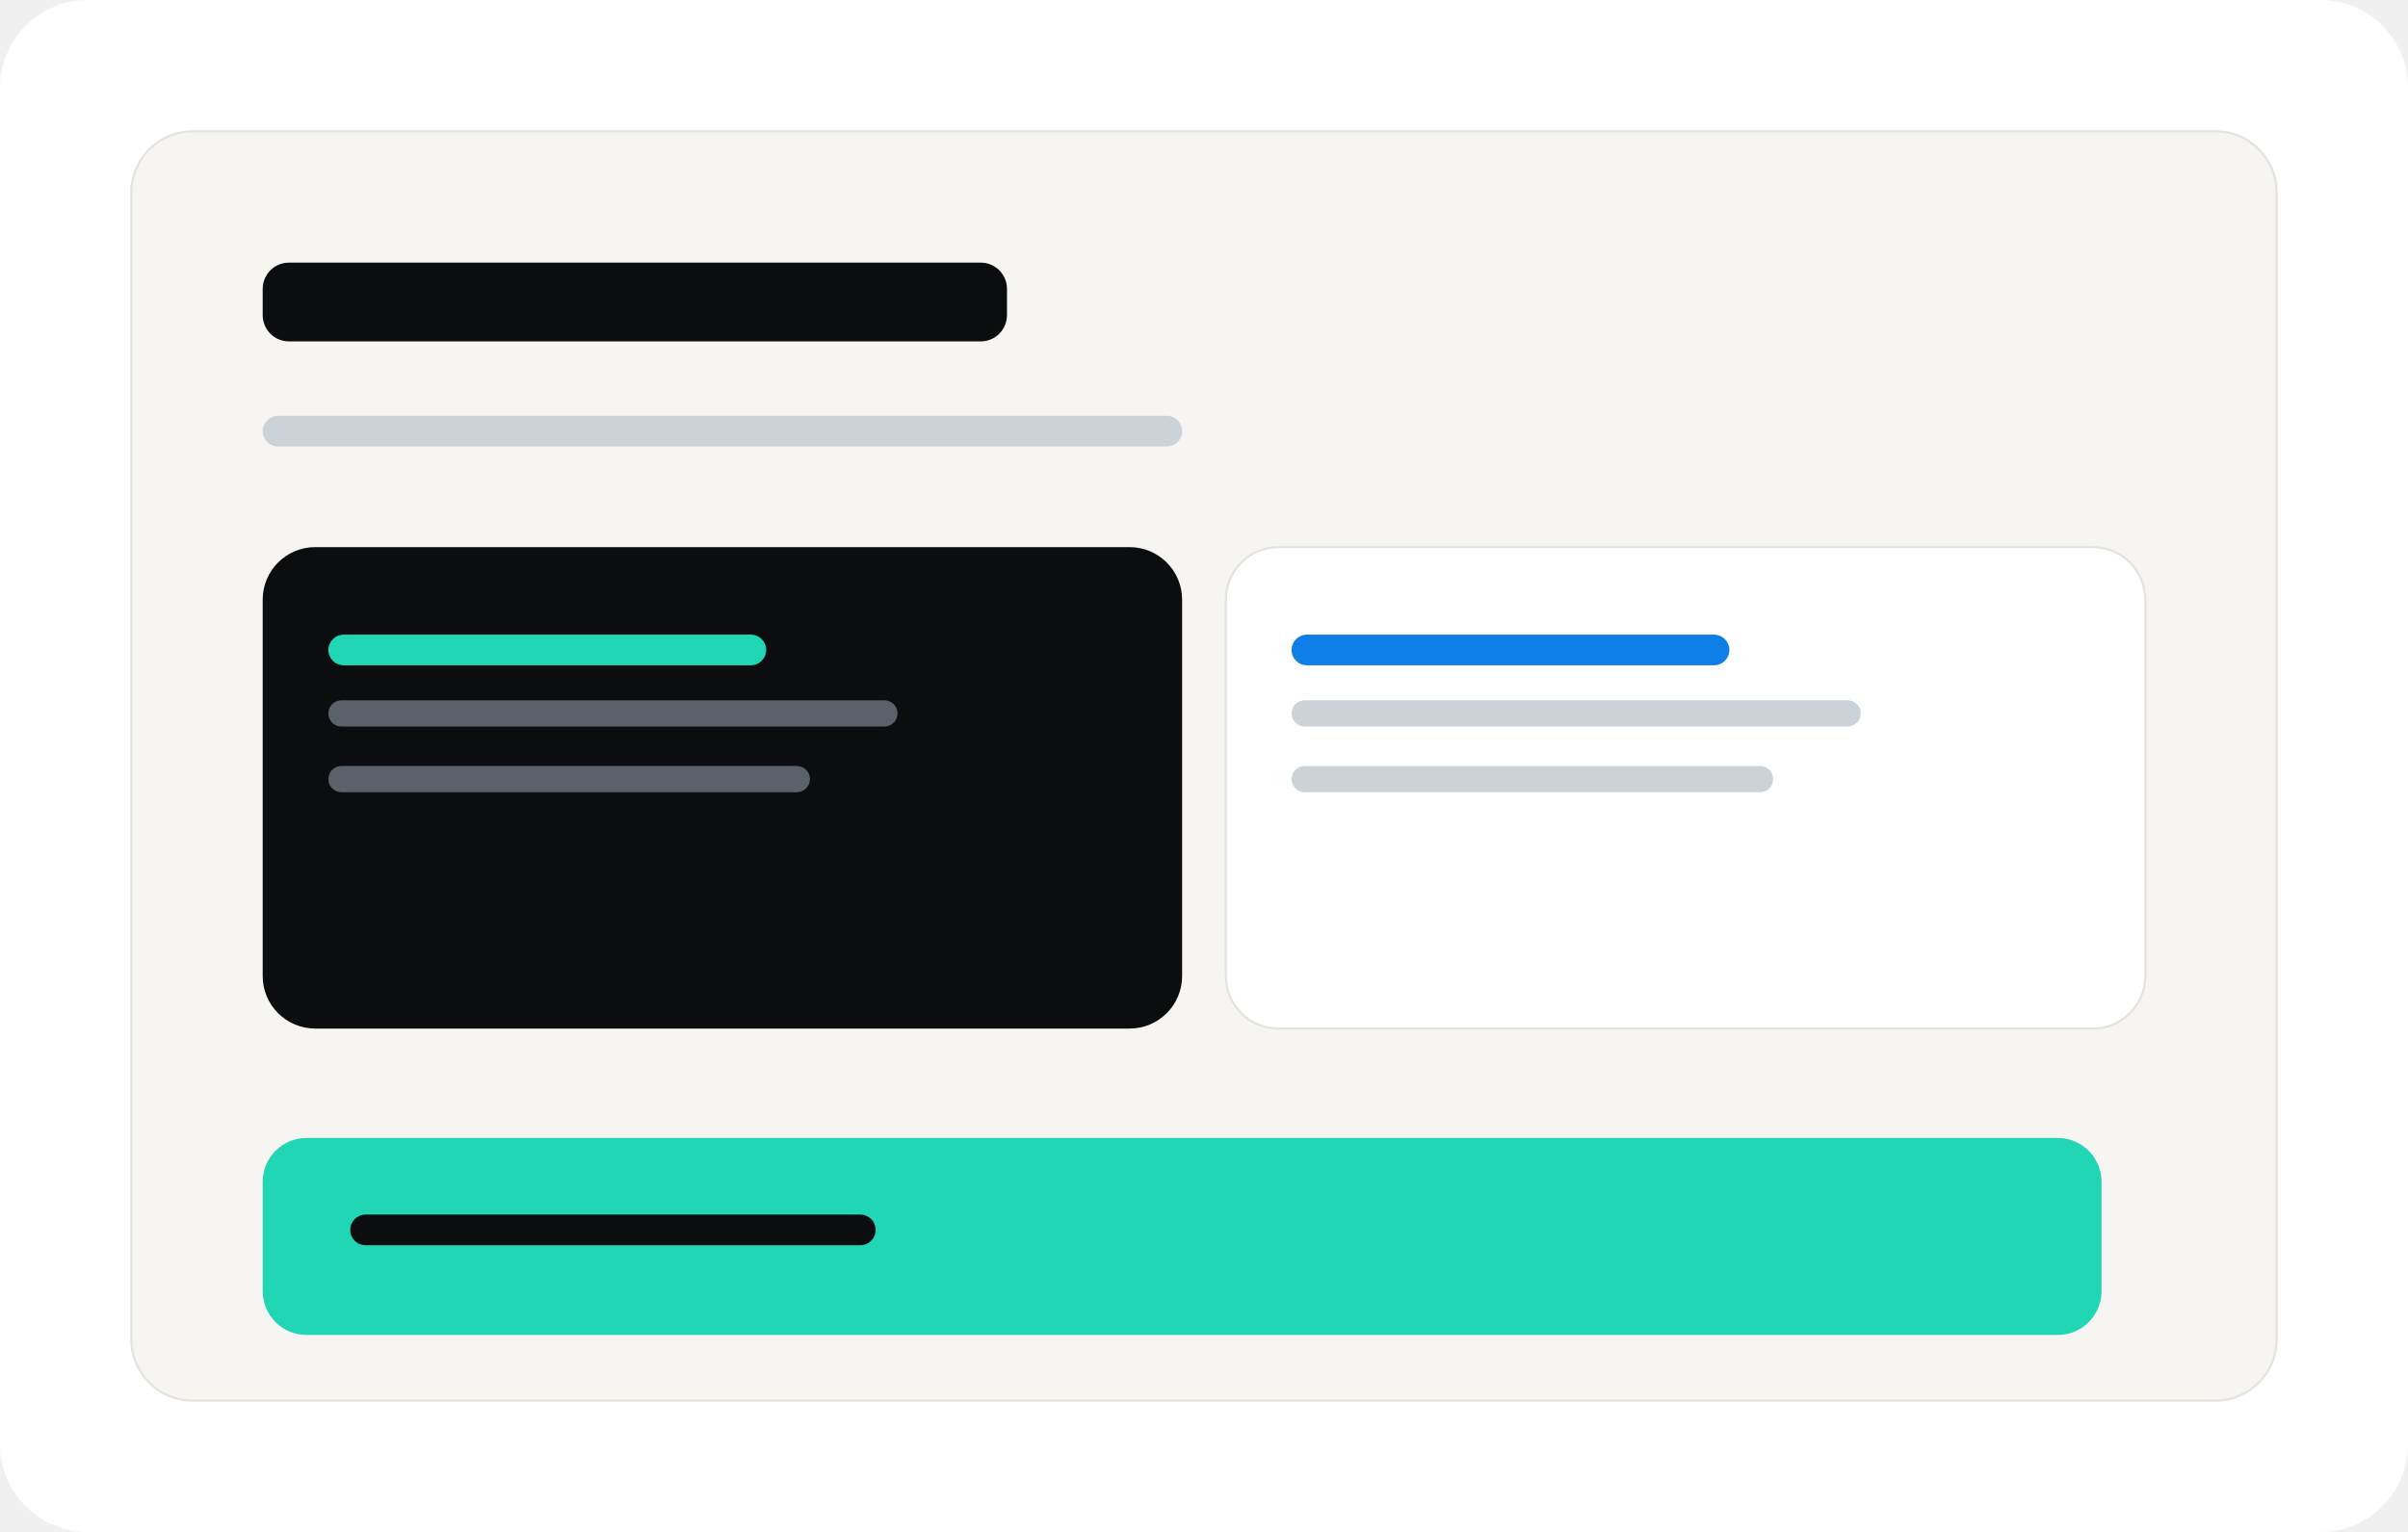
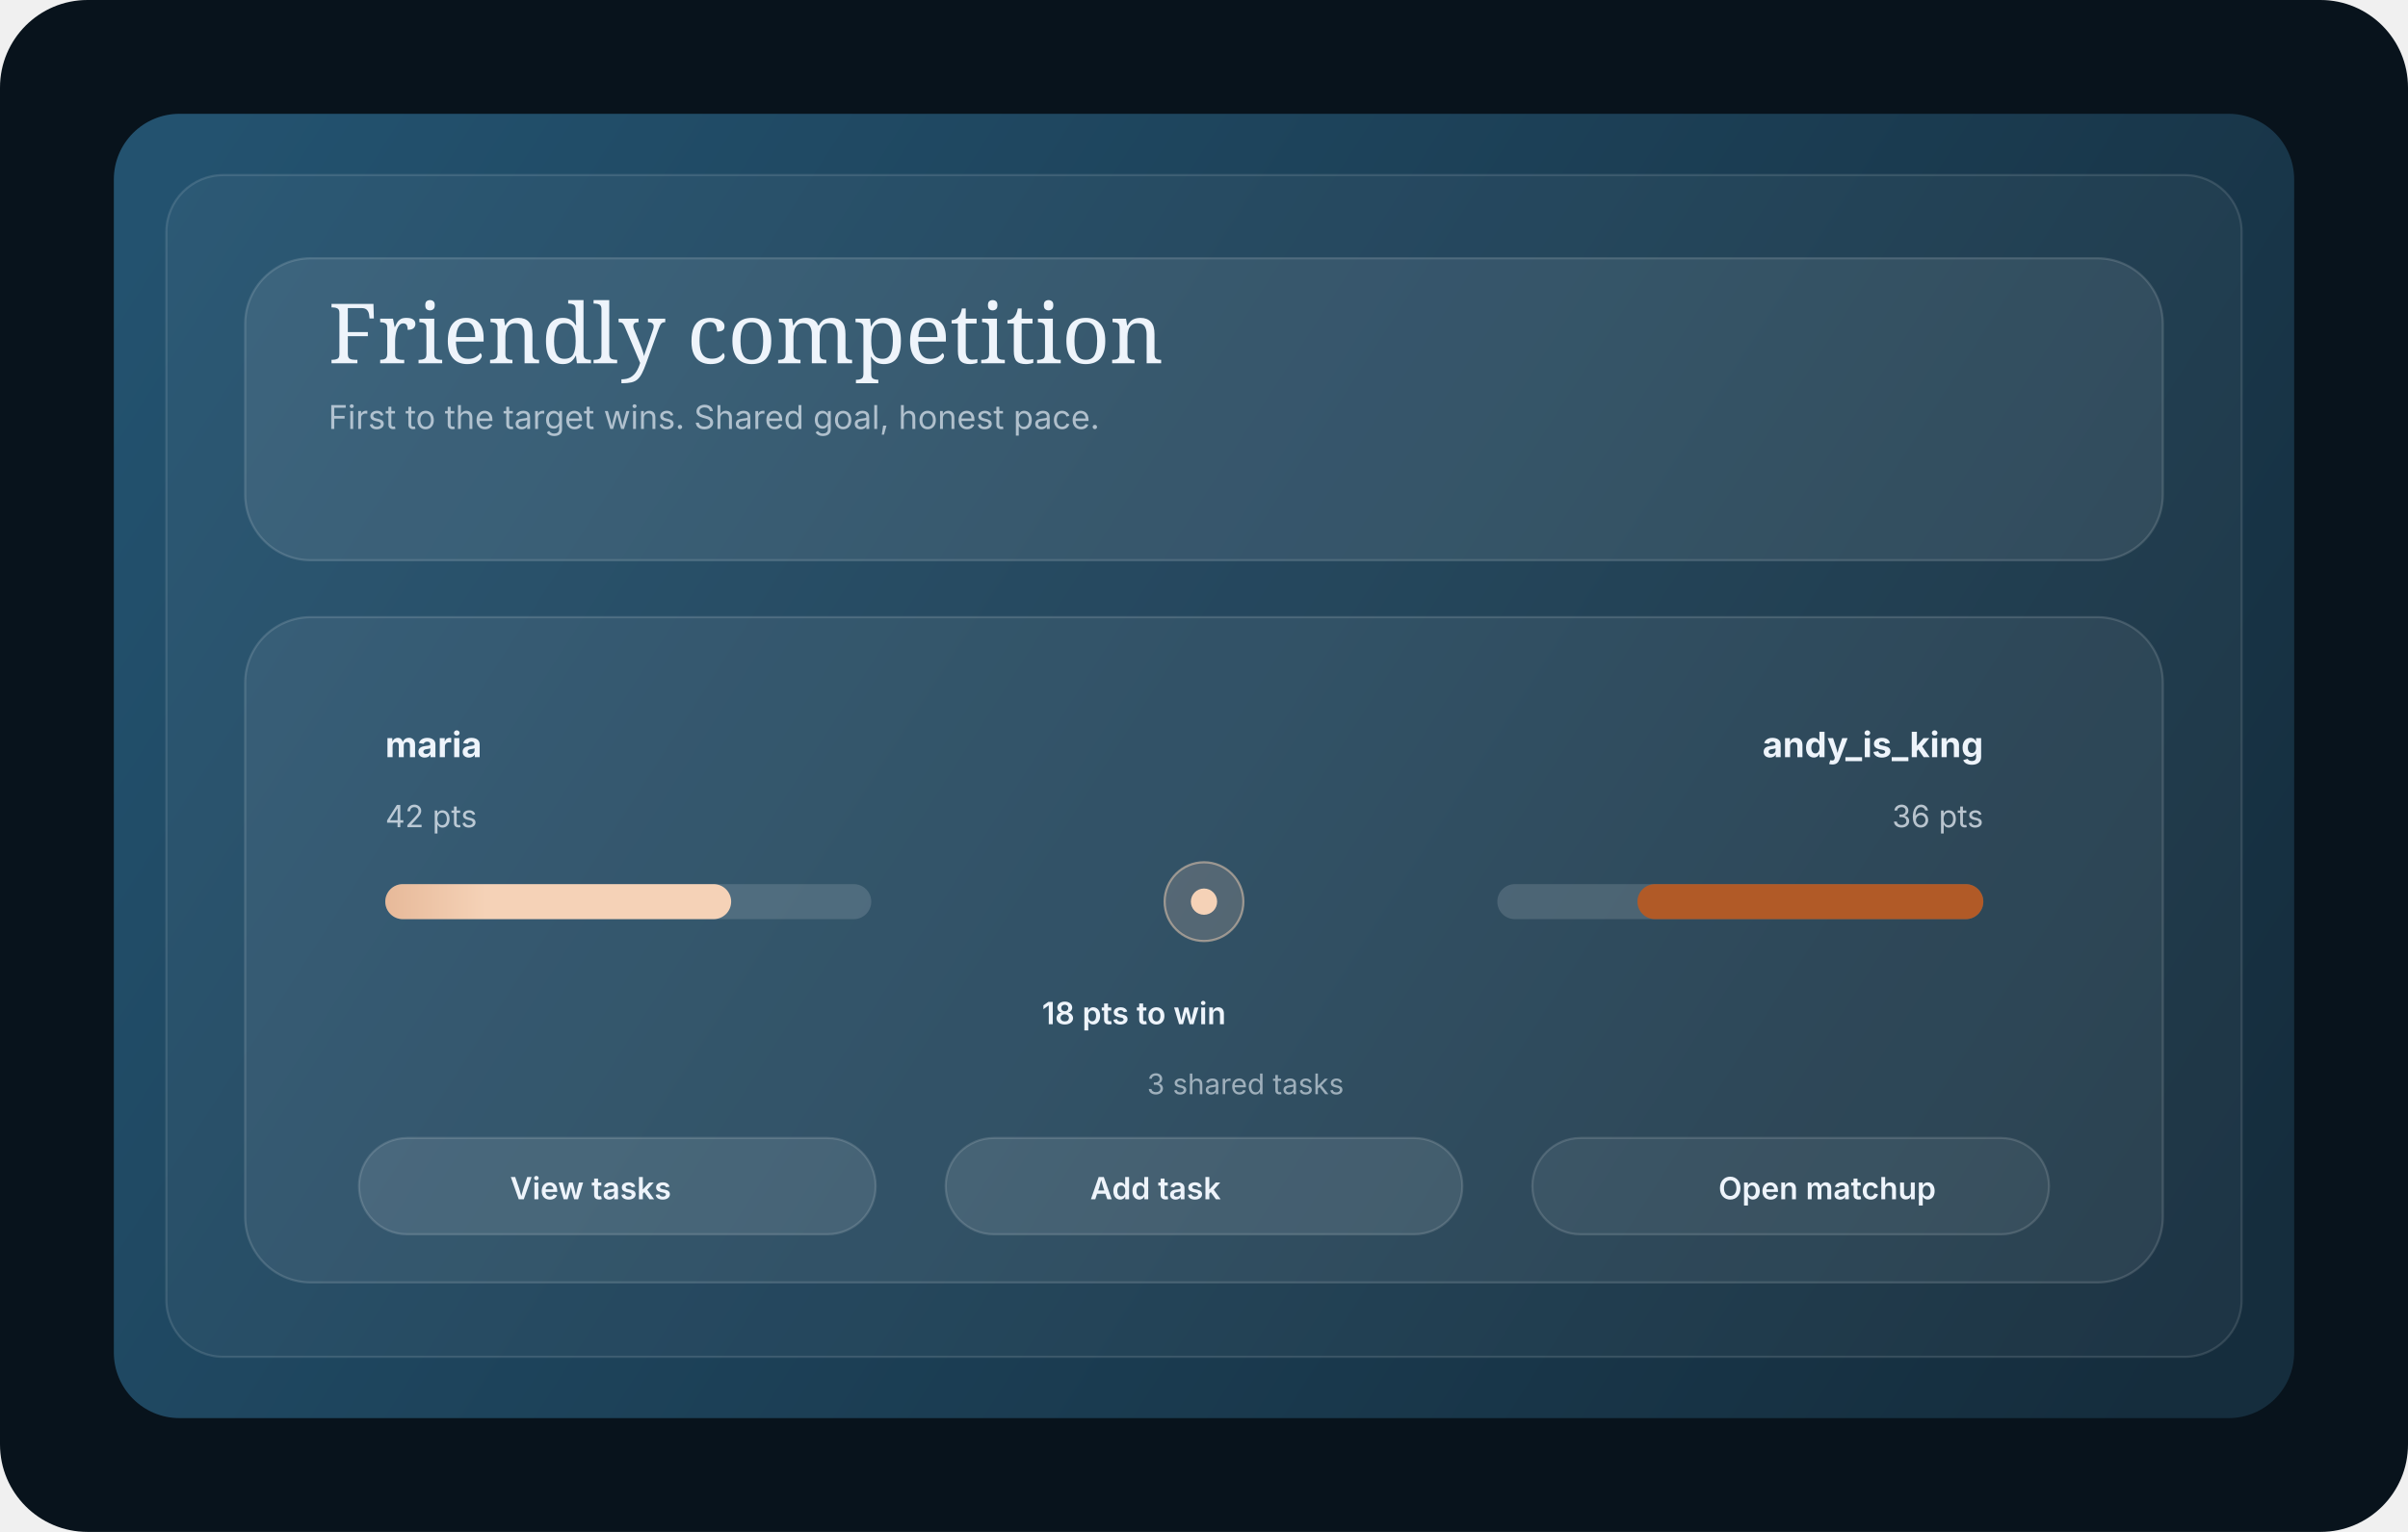
<svg xmlns="http://www.w3.org/2000/svg" width="1100" height="700" viewBox="0 0 1100 700" fill="none">
-   <rect width="1100" height="700" rx="40" fill="#FFFFFF" />
-   <rect x="60" y="60" width="980" height="580" rx="28" fill="#F6F5F2" stroke="#E4E3DD" />
-   <rect x="120" y="120" width="340" height="36" rx="12" fill="#0B0D0F" />
-   <rect x="120" y="190" width="420" height="14" rx="7" fill="#CCD3D8" />
-   <rect x="120" y="250" width="420" height="220" rx="24" fill="#0B0D0F" />
-   <rect x="150" y="290" width="200" height="14" rx="7" fill="#20D6B5" />
-   <rect x="150" y="320" width="260" height="12" rx="6" fill="#5A6168" />
-   <rect x="150" y="350" width="220" height="12" rx="6" fill="#5A6168" />
-   <rect x="560" y="250" width="420" height="220" rx="24" fill="#FFFFFF" stroke="#E4E3DD" />
-   <rect x="590" y="290" width="200" height="14" rx="7" fill="#0F7FE8" />
-   <rect x="590" y="320" width="260" height="12" rx="6" fill="#CCD3D8" />
-   <rect x="590" y="350" width="220" height="12" rx="6" fill="#CCD3D8" />
-   <rect x="120" y="520" width="840" height="90" rx="20" fill="#20D6B5" />
-   <rect x="160" y="555" width="240" height="14" rx="7" fill="#0B0D0F" />
+   <defs>
+     <linearGradient id="duelBg" x1="94" y1="60" x2="986" y2="636" gradientUnits="userSpaceOnUse">
+       <stop stop-color="#23526F" />
+       <stop offset="1" stop-color="#152D3D" />
+     </linearGradient>
+     <linearGradient id="duelLeft" x1="222" y1="0" x2="0" y2="0" gradientUnits="userSpaceOnUse">
+       <stop stop-color="#F5D2B7" />
+       <stop offset="1" stop-color="#B15A27" />
+     </linearGradient>
+     <linearGradient id="duelRight" x1="0" y1="0" x2="222" y2="0" gradientUnits="userSpaceOnUse">
+       <stop stop-color="#F5D2B7" />
+       <stop offset="1" stop-color="#B15A27" />
+     </linearGradient>
+   </defs>
+   <rect width="1100" height="700" rx="40" fill="#08131C" />
+   <rect x="52" y="52" width="996" height="596" rx="30" fill="url(#duelBg)" />
+   <rect x="76" y="80" width="948" height="540" rx="26" fill="rgba(255,255,255,0.04)" stroke="rgba(255,255,255,0.12)" />
+   <rect x="112" y="118" width="876" height="138" rx="30" fill="rgba(255,255,255,0.08)" stroke="rgba(255,255,255,0.14)" />
+   <rect x="112" y="282" width="876" height="304" rx="30" fill="rgba(255,255,255,0.06)" stroke="rgba(255,255,255,0.14)" />
+   <text x="150" y="166" fill="#EEF4FB" font-family="Instrument Serif, serif" font-size="38">Friendly competition</text>
+   <text x="150" y="196" fill="rgba(238,244,251,0.66)" font-family="Inter, sans-serif" font-size="15">First to the target wins. Shared goal, honest pace.</text>
+   <text x="176" y="346" fill="#EEF4FB" font-family="Inter, sans-serif" font-size="16" font-weight="700">maria</text>
+   <text x="906" y="346" text-anchor="end" fill="#EEF4FB" font-family="Inter, sans-serif" font-size="16" font-weight="700">andy_is_king</text>
+   <text x="176" y="378" fill="rgba(238,244,251,0.72)" font-family="Inter, sans-serif" font-size="14">42 pts</text>
+   <text x="906" y="378" text-anchor="end" fill="rgba(238,244,251,0.72)" font-family="Inter, sans-serif" font-size="14">36 pts</text>
+   <rect x="176" y="404" width="222" height="16" rx="8" fill="rgba(255,255,255,0.14)" />
+   <rect x="176" y="404" width="158" height="16" rx="8" fill="url(#duelLeft)" />
+   <rect x="684" y="404" width="222" height="16" rx="8" fill="rgba(255,255,255,0.14)" />
+   <rect x="748" y="404" width="158" height="16" rx="8" fill="url(#duelRight)" />
+   <circle cx="550" cy="412" r="18" fill="rgba(245,210,183,0.18)" stroke="rgba(245,210,183,0.5)" />
+   <circle cx="550" cy="412" r="6" fill="#F5D2B7" />
+   <text x="476" y="468" fill="#EEF4FB" font-family="Inter, sans-serif" font-size="14" font-weight="600">18 pts to win</text>
+   <text x="524" y="500" fill="rgba(238,244,251,0.58)" font-family="Inter, sans-serif" font-size="13">3 shared tasks</text>
+   <rect x="164" y="520" width="236" height="44" rx="22" fill="rgba(255,255,255,0.1)" stroke="rgba(255,255,255,0.14)" />
+   <text x="233" y="548" fill="#EEF4FB" font-family="Inter, sans-serif" font-size="14" font-weight="600">View tasks</text>
+   <rect x="432" y="520" width="236" height="44" rx="22" fill="rgba(255,255,255,0.1)" stroke="rgba(255,255,255,0.14)" />
+   <text x="498" y="548" fill="#EEF4FB" font-family="Inter, sans-serif" font-size="14" font-weight="600">Add task</text>
+   <rect x="700" y="520" width="236" height="44" rx="22" fill="rgba(255,255,255,0.06)" stroke="rgba(255,255,255,0.14)" />
+   <text x="785" y="548" fill="#EEF4FB" font-family="Inter, sans-serif" font-size="14" font-weight="600">Open matchup</text>
</svg>
